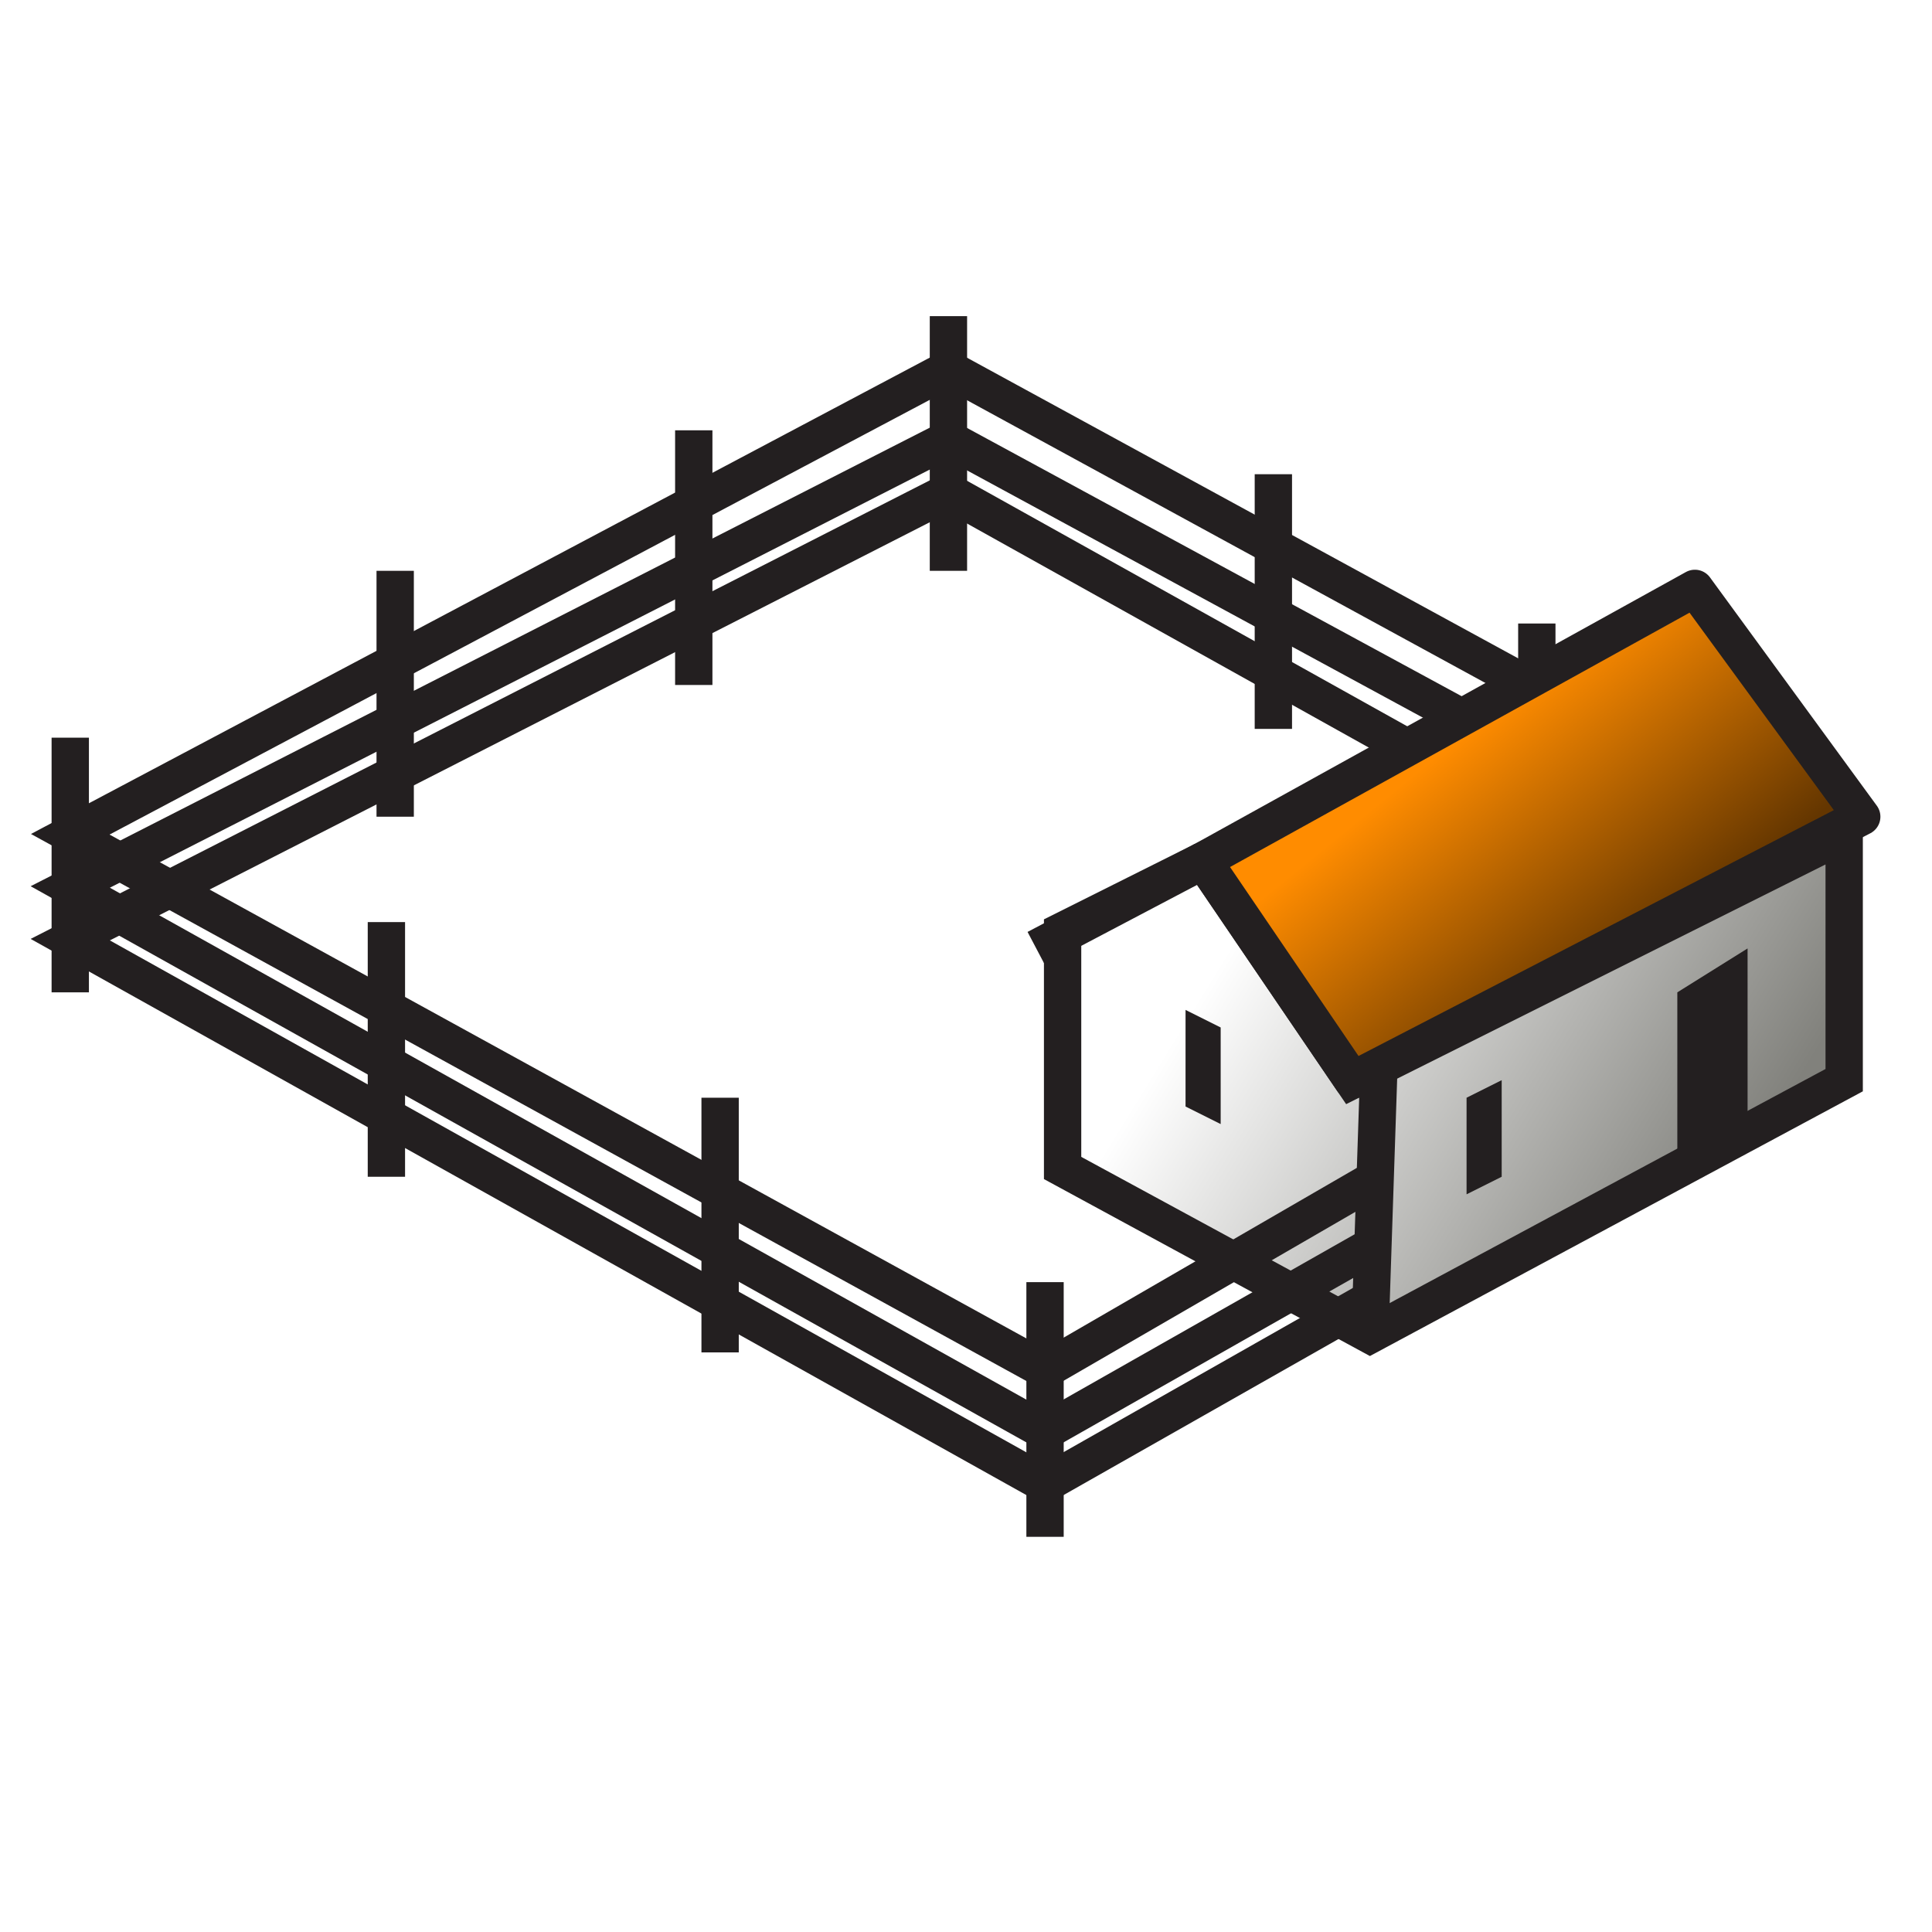
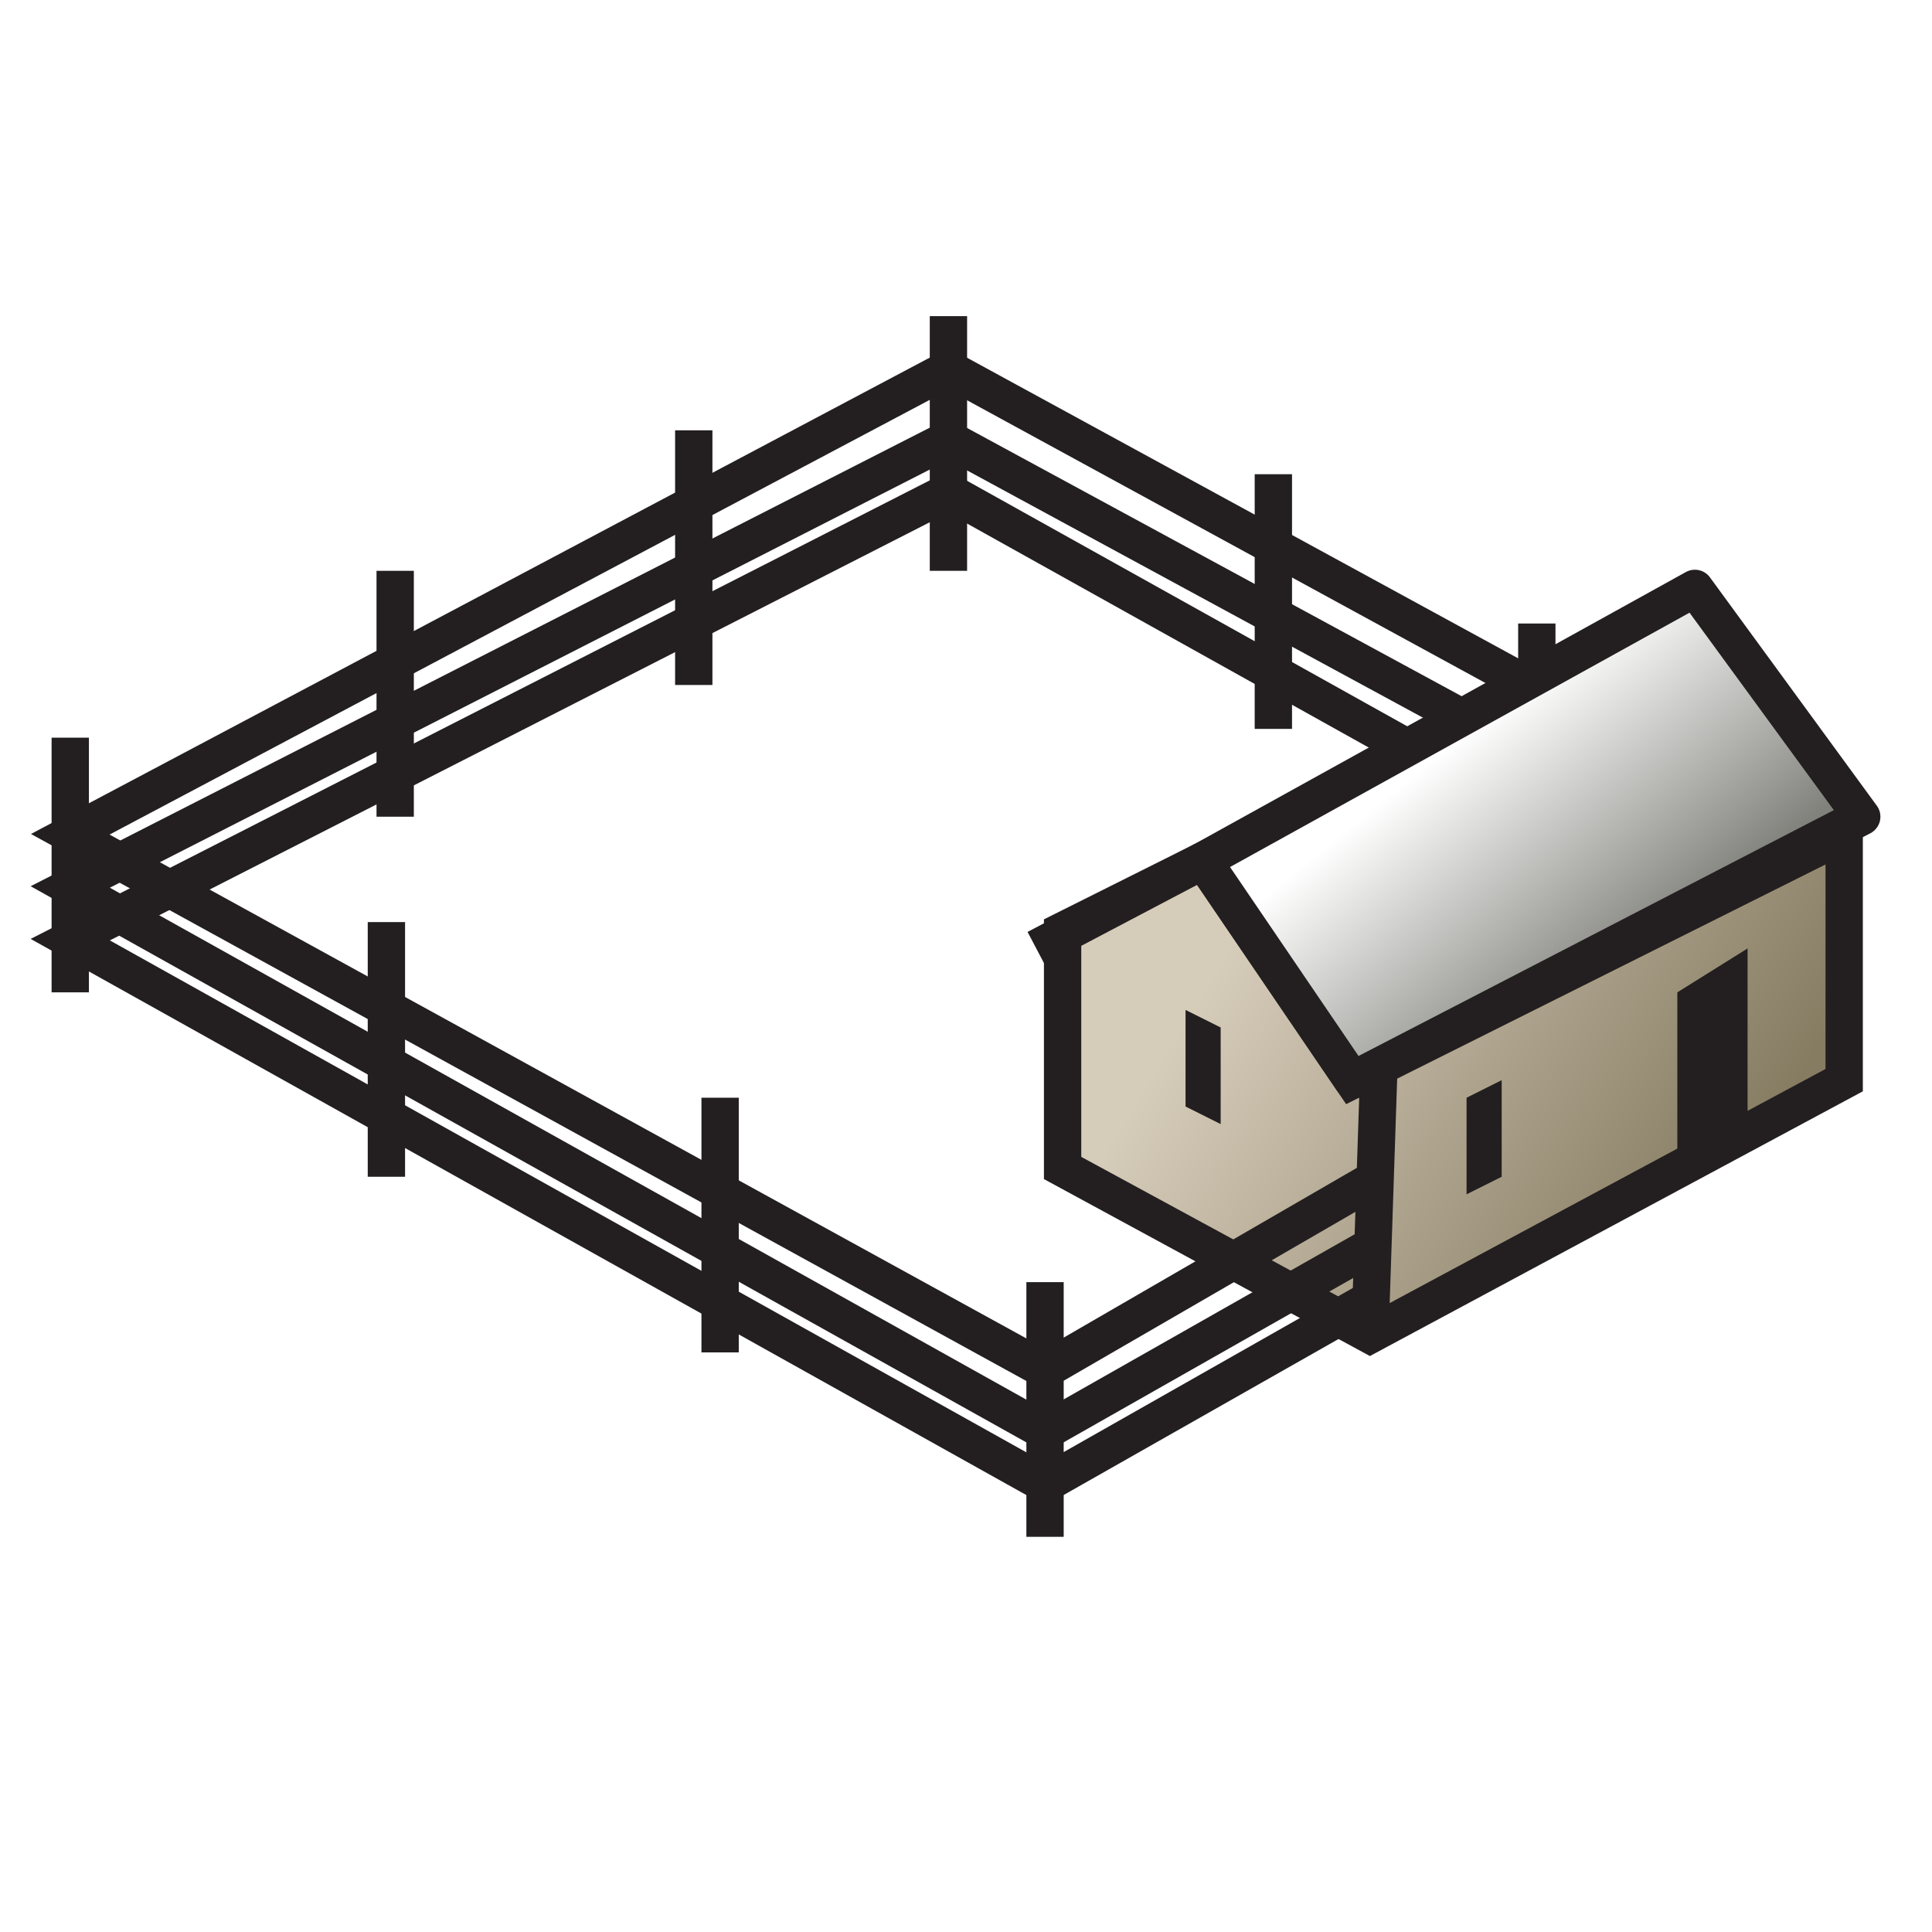
<svg xmlns="http://www.w3.org/2000/svg" version="1.1" id="Calque_1" x="0px" y="0px" viewBox="0 0 22 22" style="enable-background:new 0 0 22 22;" xml:space="preserve">
  <style type="text/css">
	.st0{fill:url(#SVGID_1_);stroke:#231F20;stroke-width:0.425;stroke-miterlimit:10;}
	.st1{fill:none;stroke:#231F20;stroke-width:0.425;stroke-miterlimit:10;}
	.st2{fill:#231F20;}
	.st3{fill:url(#SVGID_2_);stroke:#231F20;stroke-width:0.425;stroke-linecap:round;stroke-linejoin:round;}
</style>
  <g>
    <g>
      <linearGradient id="SVGID_1_" gradientUnits="userSpaceOnUse" x1="14.433" y1="10.089" x2="19.809" y2="13.403">
-         <stop offset="0" style="stop-color:#FFFFFF" />
-         <stop offset="1" style="stop-color:#81817C" />
+         <stop offset="0" style="stop-color:#D6CCBA" />
+         <stop offset="1" style="stop-color:#867C62" />
      </linearGradient>
      <polygon class="st0" points="12.1,13.3 15.6,15.2 21,12.3 21,9.5 15.4,12.3 13.7,9.8 12.1,10.6   " />
      <line class="st1" x1="13.7" y1="9.8" x2="11.8" y2="10.8" />
      <line class="st1" x1="15.7" y1="12.2" x2="15.6" y2="15.2" />
    </g>
    <polygon class="st2" points="13.9,12.8 13.5,12.6 13.5,11.5 13.9,11.7  " />
    <polygon class="st2" points="16.7,13.6 17.1,13.4 17.1,12.3 16.7,12.5  " />
    <polygon class="st2" points="19.1,13.3 19.9,12.8 19.9,10.8 19.1,11.3  " />
    <g>
      <line class="st1" x1="11.9" y1="17.5" x2="11.9" y2="14.6" />
      <line class="st1" x1="8.2" y1="15.4" x2="8.2" y2="12.5" />
      <line class="st1" x1="4.4" y1="13.4" x2="4.4" y2="10.5" />
      <line class="st1" x1="0.8" y1="11.3" x2="0.8" y2="8.4" />
      <line class="st1" x1="4.5" y1="9.3" x2="4.5" y2="6.5" />
      <line class="st1" x1="7.9" y1="7.8" x2="7.9" y2="4.9" />
      <line class="st1" x1="10.8" y1="6.5" x2="10.8" y2="3.6" />
      <line class="st1" x1="14.5" y1="8.3" x2="14.5" y2="5.4" />
      <polyline class="st1" points="16.7,8.2 10.8,5 0.8,10.1 11.9,16.3 15.6,14.2   " />
      <polyline class="st1" points="17.4,7.8 10.8,4.2 0.8,9.5 11.9,15.6 15.7,13.4   " />
      <line class="st1" x1="17.5" y1="7.1" x2="17.5" y2="7.7" />
      <polyline class="st1" points="15.6,14.8 11.9,16.9 0.8,10.7 10.8,5.6 16,8.5   " />
    </g>
    <linearGradient id="SVGID_2_" gradientUnits="userSpaceOnUse" x1="16.51" y1="8.488" x2="18.569" y2="11.019">
-       <stop offset="0" style="stop-color:#FF8C00" />
-       <stop offset="1" style="stop-color:#643600" />
+       <stop offset="0" style="stop-color:#FFFFFF" />
+       <stop offset="1" style="stop-color:#81817C" />
    </linearGradient>
    <polygon class="st3" points="13.7,9.8 15.4,12.3 21.2,9.3 19.3,6.7  " />
  </g>
</svg>
